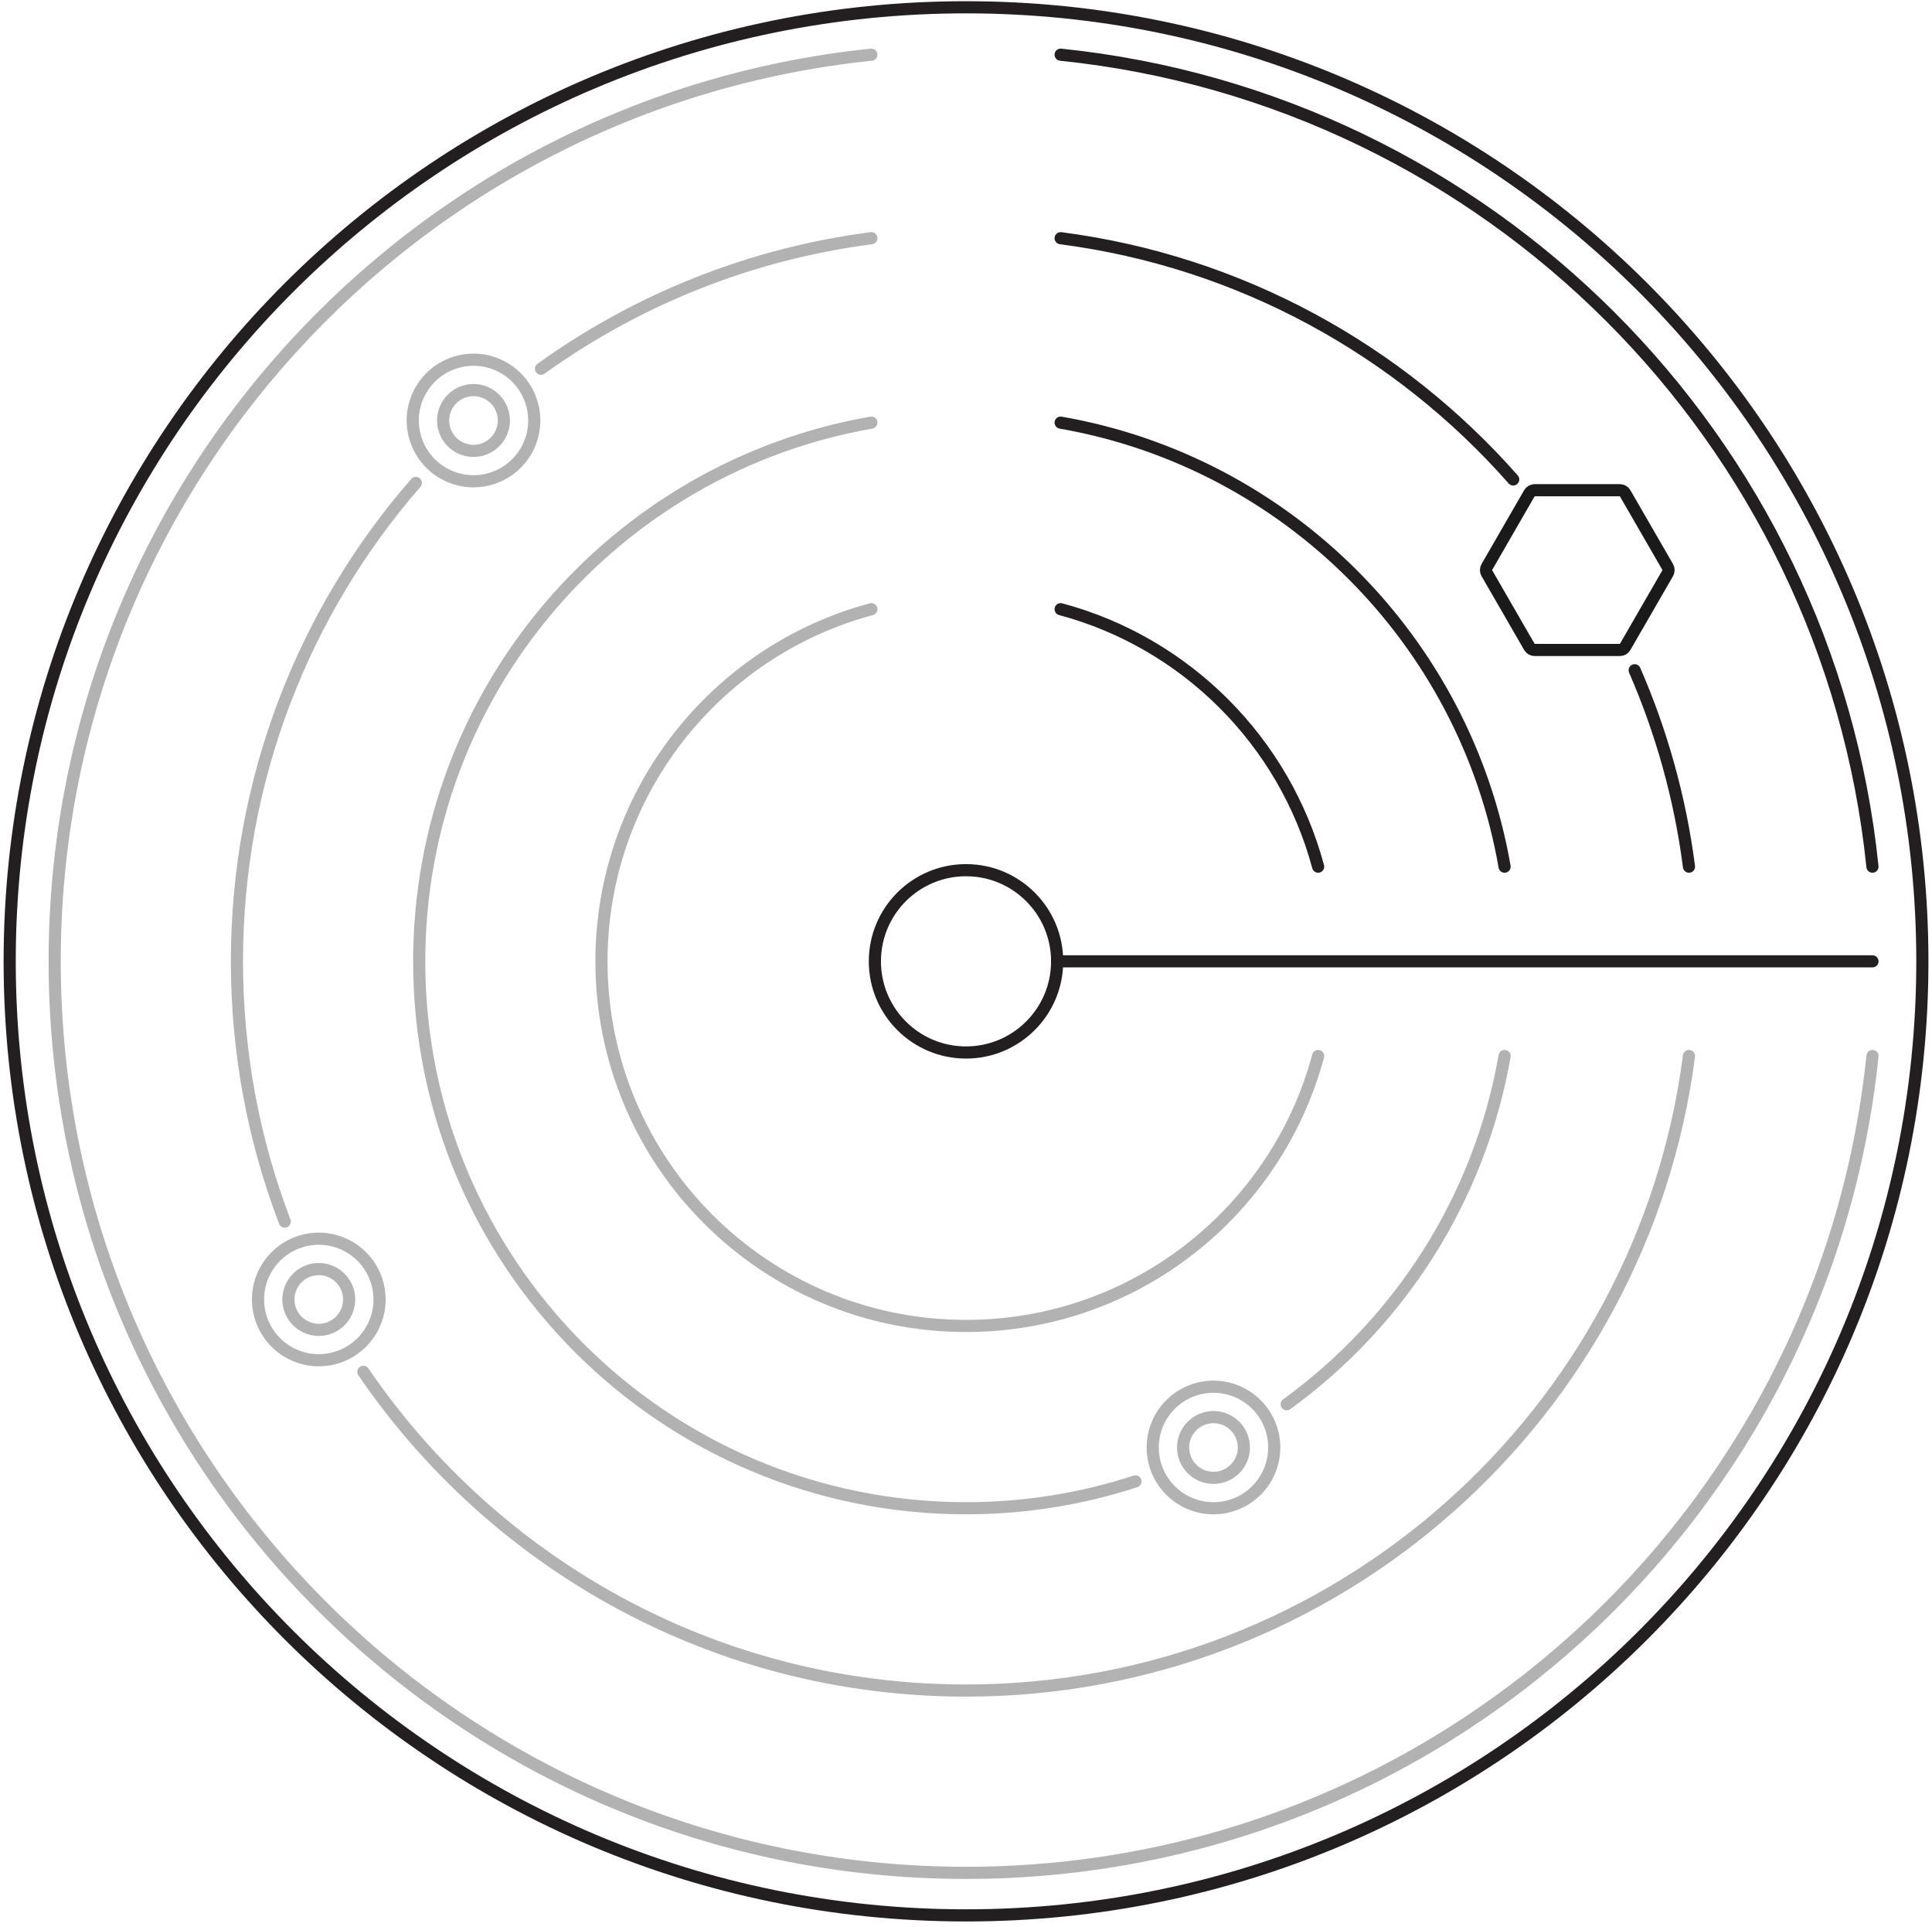
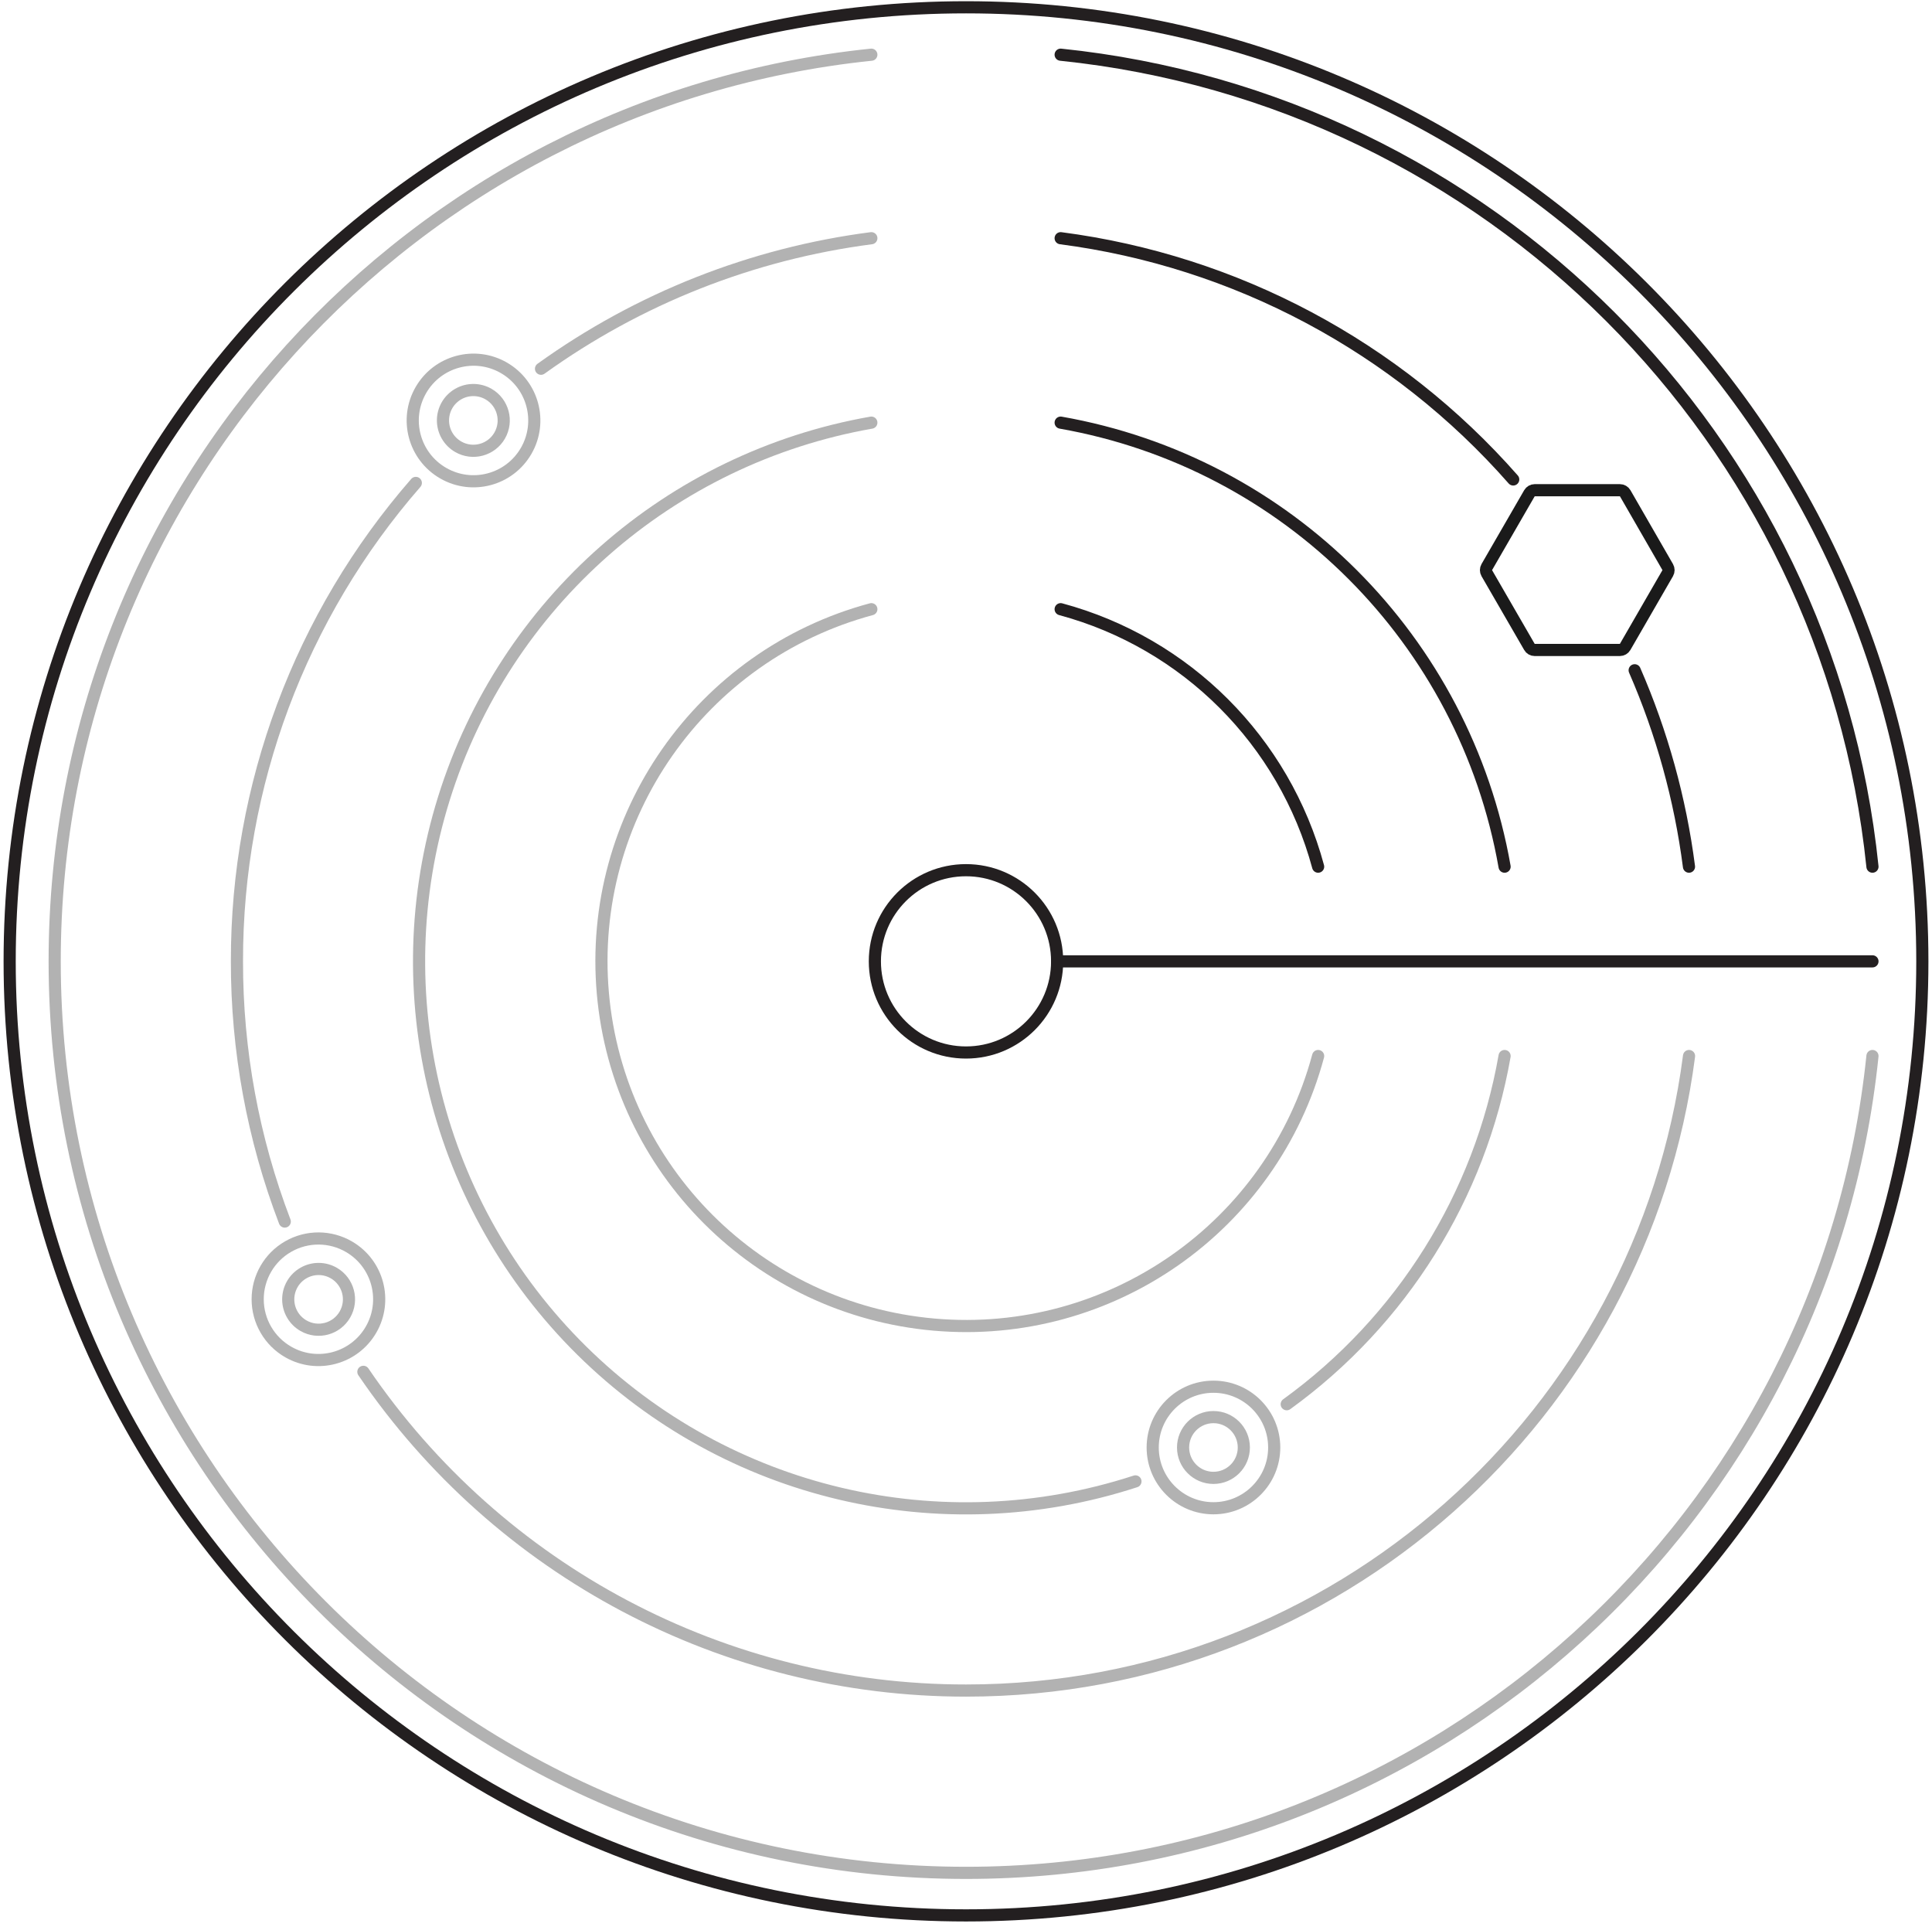
- <svg xmlns="http://www.w3.org/2000/svg" width="318" height="317" viewBox="0 0 318 317" fill="none">
-   <g id="PSW-7">
-     <path id="Stroke 1" d="M143.42 9C67.9 16.79 9 80.62 9 158.2C9 241.04 76.16 308.2 159 308.2C236.59 308.2 300.41 249.3 308.2 173.78" stroke="#B2B2B2" stroke-width="2" stroke-linecap="round" stroke-linejoin="round" />
-     <path id="Stroke 3" d="M174.58 9C244.99 16.261 300.94 72.221 308.2 142.62" stroke="#231F20" stroke-width="2" stroke-linecap="round" stroke-linejoin="round" />
-     <path id="Stroke 5" d="M46.87 201.02C41.78 187.72 39 173.29 39 158.2C39 128.07 50.099 100.54 68.44 79.47" stroke="#B2B2B2" stroke-width="2" stroke-linecap="round" stroke-linejoin="round" />
-     <path id="Stroke 7" d="M59.81 225.75C81.412 257.41 117.782 278.2 159.001 278.2C220.001 278.2 270.362 232.69 278.001 173.78" stroke="#B2B2B2" stroke-width="2" stroke-linecap="round" stroke-linejoin="round" />
-     <path id="Stroke 9" d="M89.049 60.68C104.759 49.39 123.309 41.81 143.419 39.2" stroke="#B2B2B2" stroke-width="2" stroke-linecap="round" stroke-linejoin="round" />
-     <path id="Stroke 11" d="M269.061 110.299C273.471 120.419 276.532 131.27 278.001 142.619" stroke="#231F20" stroke-width="2" stroke-linecap="round" stroke-linejoin="round" />
-     <path id="Stroke 13" d="M174.58 39.2C204.14 43.03 230.32 57.62 249.07 78.9" stroke="#231F20" stroke-width="2" stroke-linecap="round" stroke-linejoin="round" />
-     <path id="Stroke 15" d="M174.58 69.549C211.809 76.039 241.17 105.4 247.65 142.619" stroke="#231F20" stroke-width="2" stroke-linecap="round" stroke-linejoin="round" />
-     <path id="Stroke 17" d="M211.789 231.08C230.339 217.641 243.549 197.28 247.649 173.78" stroke="#B2B2B2" stroke-width="2" stroke-linecap="round" stroke-linejoin="round" />
-     <path id="Stroke 19" d="M143.42 69.549C101.14 76.919 69 113.81 69 158.199C69 207.9 109.3 248.199 159 248.199C168.731 248.199 178.11 246.65 186.89 243.779" stroke="#B2B2B2" stroke-width="2" stroke-linecap="round" stroke-linejoin="round" />
-     <path id="Stroke 21" d="M174.58 100.25C195.2 105.771 211.43 122 216.96 142.62" stroke="#231F20" stroke-width="2" stroke-linecap="round" stroke-linejoin="round" />
-     <path id="Stroke 23" d="M143.42 100.25C117.84 107.101 99 130.45 99 158.2C99 191.34 125.87 218.2 159 218.2C186.75 218.2 210.1 199.36 216.96 173.78" stroke="#B2B2B2" stroke-width="2" stroke-linecap="round" stroke-linejoin="round" />
-     <path id="Stroke 25" fill-rule="evenodd" clip-rule="evenodd" d="M174.002 158.199C174.002 149.915 167.286 143.199 159.002 143.199C150.718 143.199 144.002 149.915 144.002 158.199C144.002 166.483 150.718 173.199 159.002 173.199C167.286 173.199 174.002 166.483 174.002 158.199Z" stroke="#231F20" stroke-width="2" stroke-linecap="round" stroke-linejoin="round" />
-     <path id="Stroke 25_2" fill-rule="evenodd" clip-rule="evenodd" d="M316.413 158.199C316.413 71.493 245.936 1.199 159.004 1.199C72.071 1.199 1.594 71.493 1.594 158.199C1.594 244.905 72.071 315.199 159.004 315.199C245.936 315.199 316.413 244.905 316.413 158.199Z" stroke="#231F20" stroke-width="2" stroke-linecap="round" stroke-linejoin="round" />
-     <path id="Stroke 27" d="M174.002 158.199H308.199" stroke="#231F20" stroke-width="2" stroke-linecap="round" stroke-linejoin="round" />
-     <path id="Stroke 29" fill-rule="evenodd" clip-rule="evenodd" d="M209.734 238.2C209.734 243.722 205.257 248.2 199.734 248.2C194.212 248.2 189.734 243.722 189.734 238.2C189.734 232.678 194.212 228.2 199.734 228.2C205.257 228.2 209.734 232.678 209.734 238.2Z" stroke="#B2B2B2" stroke-width="2" stroke-linecap="round" stroke-linejoin="round" />
-     <path id="Stroke 31" fill-rule="evenodd" clip-rule="evenodd" d="M204.734 238.2C204.734 240.962 202.496 243.2 199.734 243.2C196.973 243.2 194.734 240.962 194.734 238.2C194.734 235.438 196.973 233.2 199.734 233.2C202.496 233.2 204.734 235.438 204.734 238.2Z" stroke="#B2B2B2" stroke-width="2" stroke-linecap="round" stroke-linejoin="round" />
-     <path id="Stroke 33" fill-rule="evenodd" clip-rule="evenodd" d="M72.938 77.856C68.155 75.094 66.516 68.979 69.277 64.196C72.039 59.413 78.155 57.774 82.938 60.536C87.72 63.297 89.359 69.413 86.598 74.196C83.836 78.979 77.72 80.618 72.938 77.856Z" stroke="#B2B2B2" stroke-width="2" stroke-linecap="round" stroke-linejoin="round" />
-     <path id="Stroke 35" fill-rule="evenodd" clip-rule="evenodd" d="M75.436 73.526C73.044 72.145 72.225 69.088 73.606 66.696C74.987 64.304 78.044 63.485 80.436 64.866C82.828 66.247 83.647 69.304 82.266 71.696C80.885 74.088 77.828 74.907 75.436 73.526Z" stroke="#B2B2B2" stroke-width="2" stroke-linecap="round" stroke-linejoin="round" />
-     <path id="Stroke 37" fill-rule="evenodd" clip-rule="evenodd" d="M47.471 222.503C42.688 219.741 41.048 213.625 43.81 208.843C46.572 204.06 52.688 202.421 57.471 205.183C62.254 207.943 63.892 214.06 61.13 218.843C58.368 223.625 52.254 225.264 47.471 222.503Z" stroke="#B2B2B2" stroke-width="2" stroke-linecap="round" stroke-linejoin="round" />
-     <path id="Stroke 39" fill-rule="evenodd" clip-rule="evenodd" d="M49.97 218.173C47.578 216.792 46.759 213.735 48.14 211.343C49.521 208.951 52.578 208.132 54.97 209.513C57.362 210.893 58.181 213.951 56.8 216.343C55.419 218.735 52.362 219.554 49.97 218.173Z" stroke="#B2B2B2" stroke-width="2" stroke-linecap="round" stroke-linejoin="round" />
-     <path id="Stroke 41" fill-rule="evenodd" clip-rule="evenodd" d="M266.626 80.67H252.602C252.244 80.67 251.914 80.861 251.735 81.17L244.724 93.316C244.545 93.625 244.545 94.006 244.724 94.316L251.735 106.46C251.914 106.77 252.244 106.96 252.602 106.96H266.626C266.982 106.96 267.313 106.77 267.491 106.46L274.504 94.316C274.682 94.006 274.682 93.625 274.504 93.316L267.491 81.17C267.313 80.861 266.982 80.67 266.626 80.67Z" stroke="#1A1A1A" stroke-width="2" stroke-linecap="round" stroke-linejoin="round" />
+ <svg xmlns="http://www.w3.org/2000/svg" width="318" height="317" fill="none">
+   <g stroke-width="2" stroke-linecap="round" stroke-linejoin="round">
+     <path d="M143.42 9C67.9 16.79 9 80.62 9 158.2c0 82.84 67.16 150 150 150 77.59 0 141.41-58.9 149.2-134.42" stroke="#B2B2B2" />
+     <path d="M174.58 9c70.41 7.26 126.36 63.22 133.62 133.62" stroke="#231F20" />
+     <path d="M46.87 201.02A119.52 119.52 0 0139 158.2a119.5 119.5 0 0129.44-78.73M59.81 225.75a119.88 119.88 0 0099.2 52.45c61 0 111.35-45.51 119-104.42M89.05 60.68a119.37 119.37 0 0154.37-21.48" stroke="#B2B2B2" />
+     <path d="M269.06 110.3a119.12 119.12 0 018.94 32.32M174.58 39.2a119.77 119.77 0 0174.49 39.7M174.58 69.55a90.03 90.03 0 0173.07 73.07" stroke="#231F20" />
+     <path d="M211.79 231.08a89.9 89.9 0 0035.86-57.3M143.42 69.55a90.01 90.01 0 1043.47 174.23" stroke="#B2B2B2" />
+     <path d="M174.58 100.25a60.08 60.08 0 0142.38 42.37" stroke="#231F20" />
+     <path d="M143.42 100.25a60.01 60.01 0 1073.54 73.53" stroke="#B2B2B2" />
+     <path clip-rule="evenodd" d="M174 158.2a15 15 0 10-30 0 15 15 0 0030 0z" stroke="#231F20" />
+     <path clip-rule="evenodd" d="M316.41 158.2c0-86.7-70.47-157-157.4-157-86.94 0-157.42 70.3-157.42 157s70.48 157 157.41 157c86.94 0 157.41-70.3 157.41-157z" stroke="#231F20" />
+     <path d="M174 158.2h134.2" stroke="#231F20" />
+     <path clip-rule="evenodd" d="M209.73 238.2a10 10 0 11-20 0 10 10 0 0120 0z" stroke="#B2B2B2" />
+     <path clip-rule="evenodd" d="M204.73 238.2a5 5 0 11-10 0 5 5 0 0110 0zM72.94 77.86a10 10 0 1110-17.33 10 10 0 01-10 17.33z" stroke="#B2B2B2" />
+     <path clip-rule="evenodd" d="M75.44 73.53a5 5 0 115-8.66 5 5 0 01-5 8.66zM47.47 222.5a10 10 0 1110-17.32 10 10 0 01-10 17.32z" stroke="#B2B2B2" />
+     <path clip-rule="evenodd" d="M49.97 218.17a5 5 0 115-8.66 5 5 0 01-5 8.66z" stroke="#B2B2B2" />
+     <path clip-rule="evenodd" d="M266.63 80.67H252.6a1 1 0 00-.86.5l-7.02 12.15a1 1 0 000 1l7.02 12.14c.17.31.5.5.86.5h14.03a1 1 0 00.86-.5l7.01-12.14a1 1 0 000-1l-7-12.15a1 1 0 00-.87-.5z" stroke="#1A1A1A" />
  </g>
</svg>
